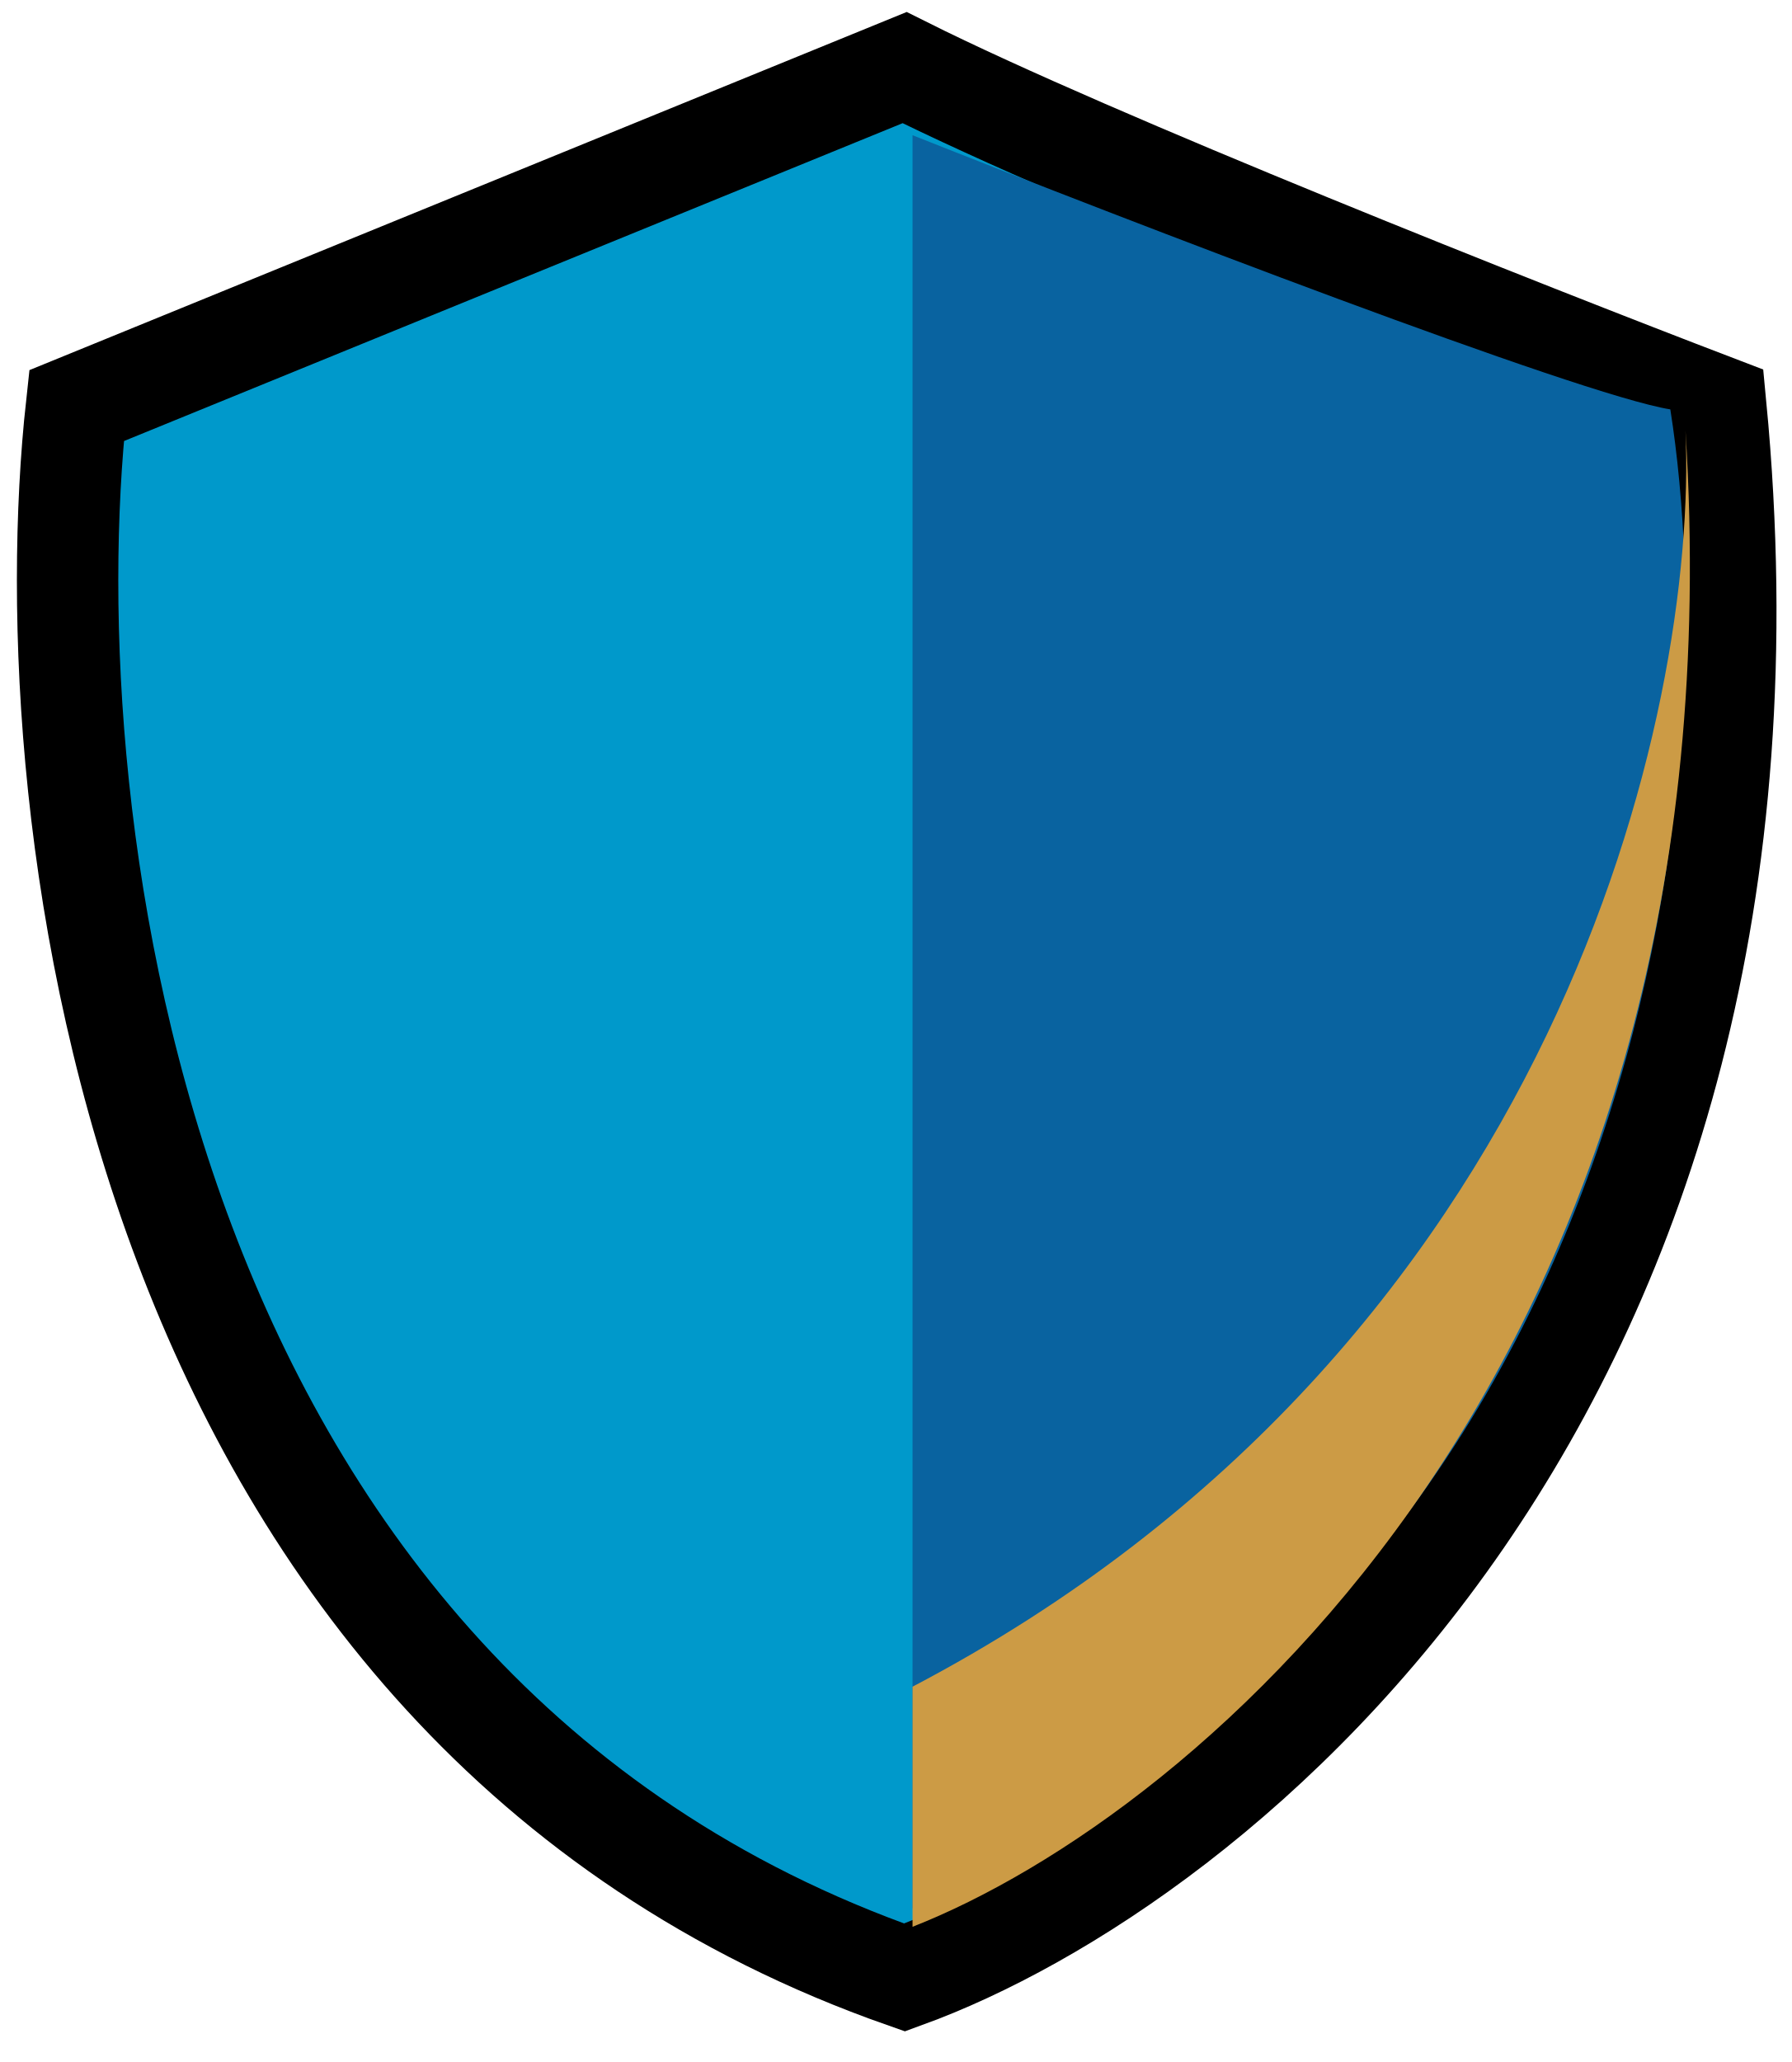
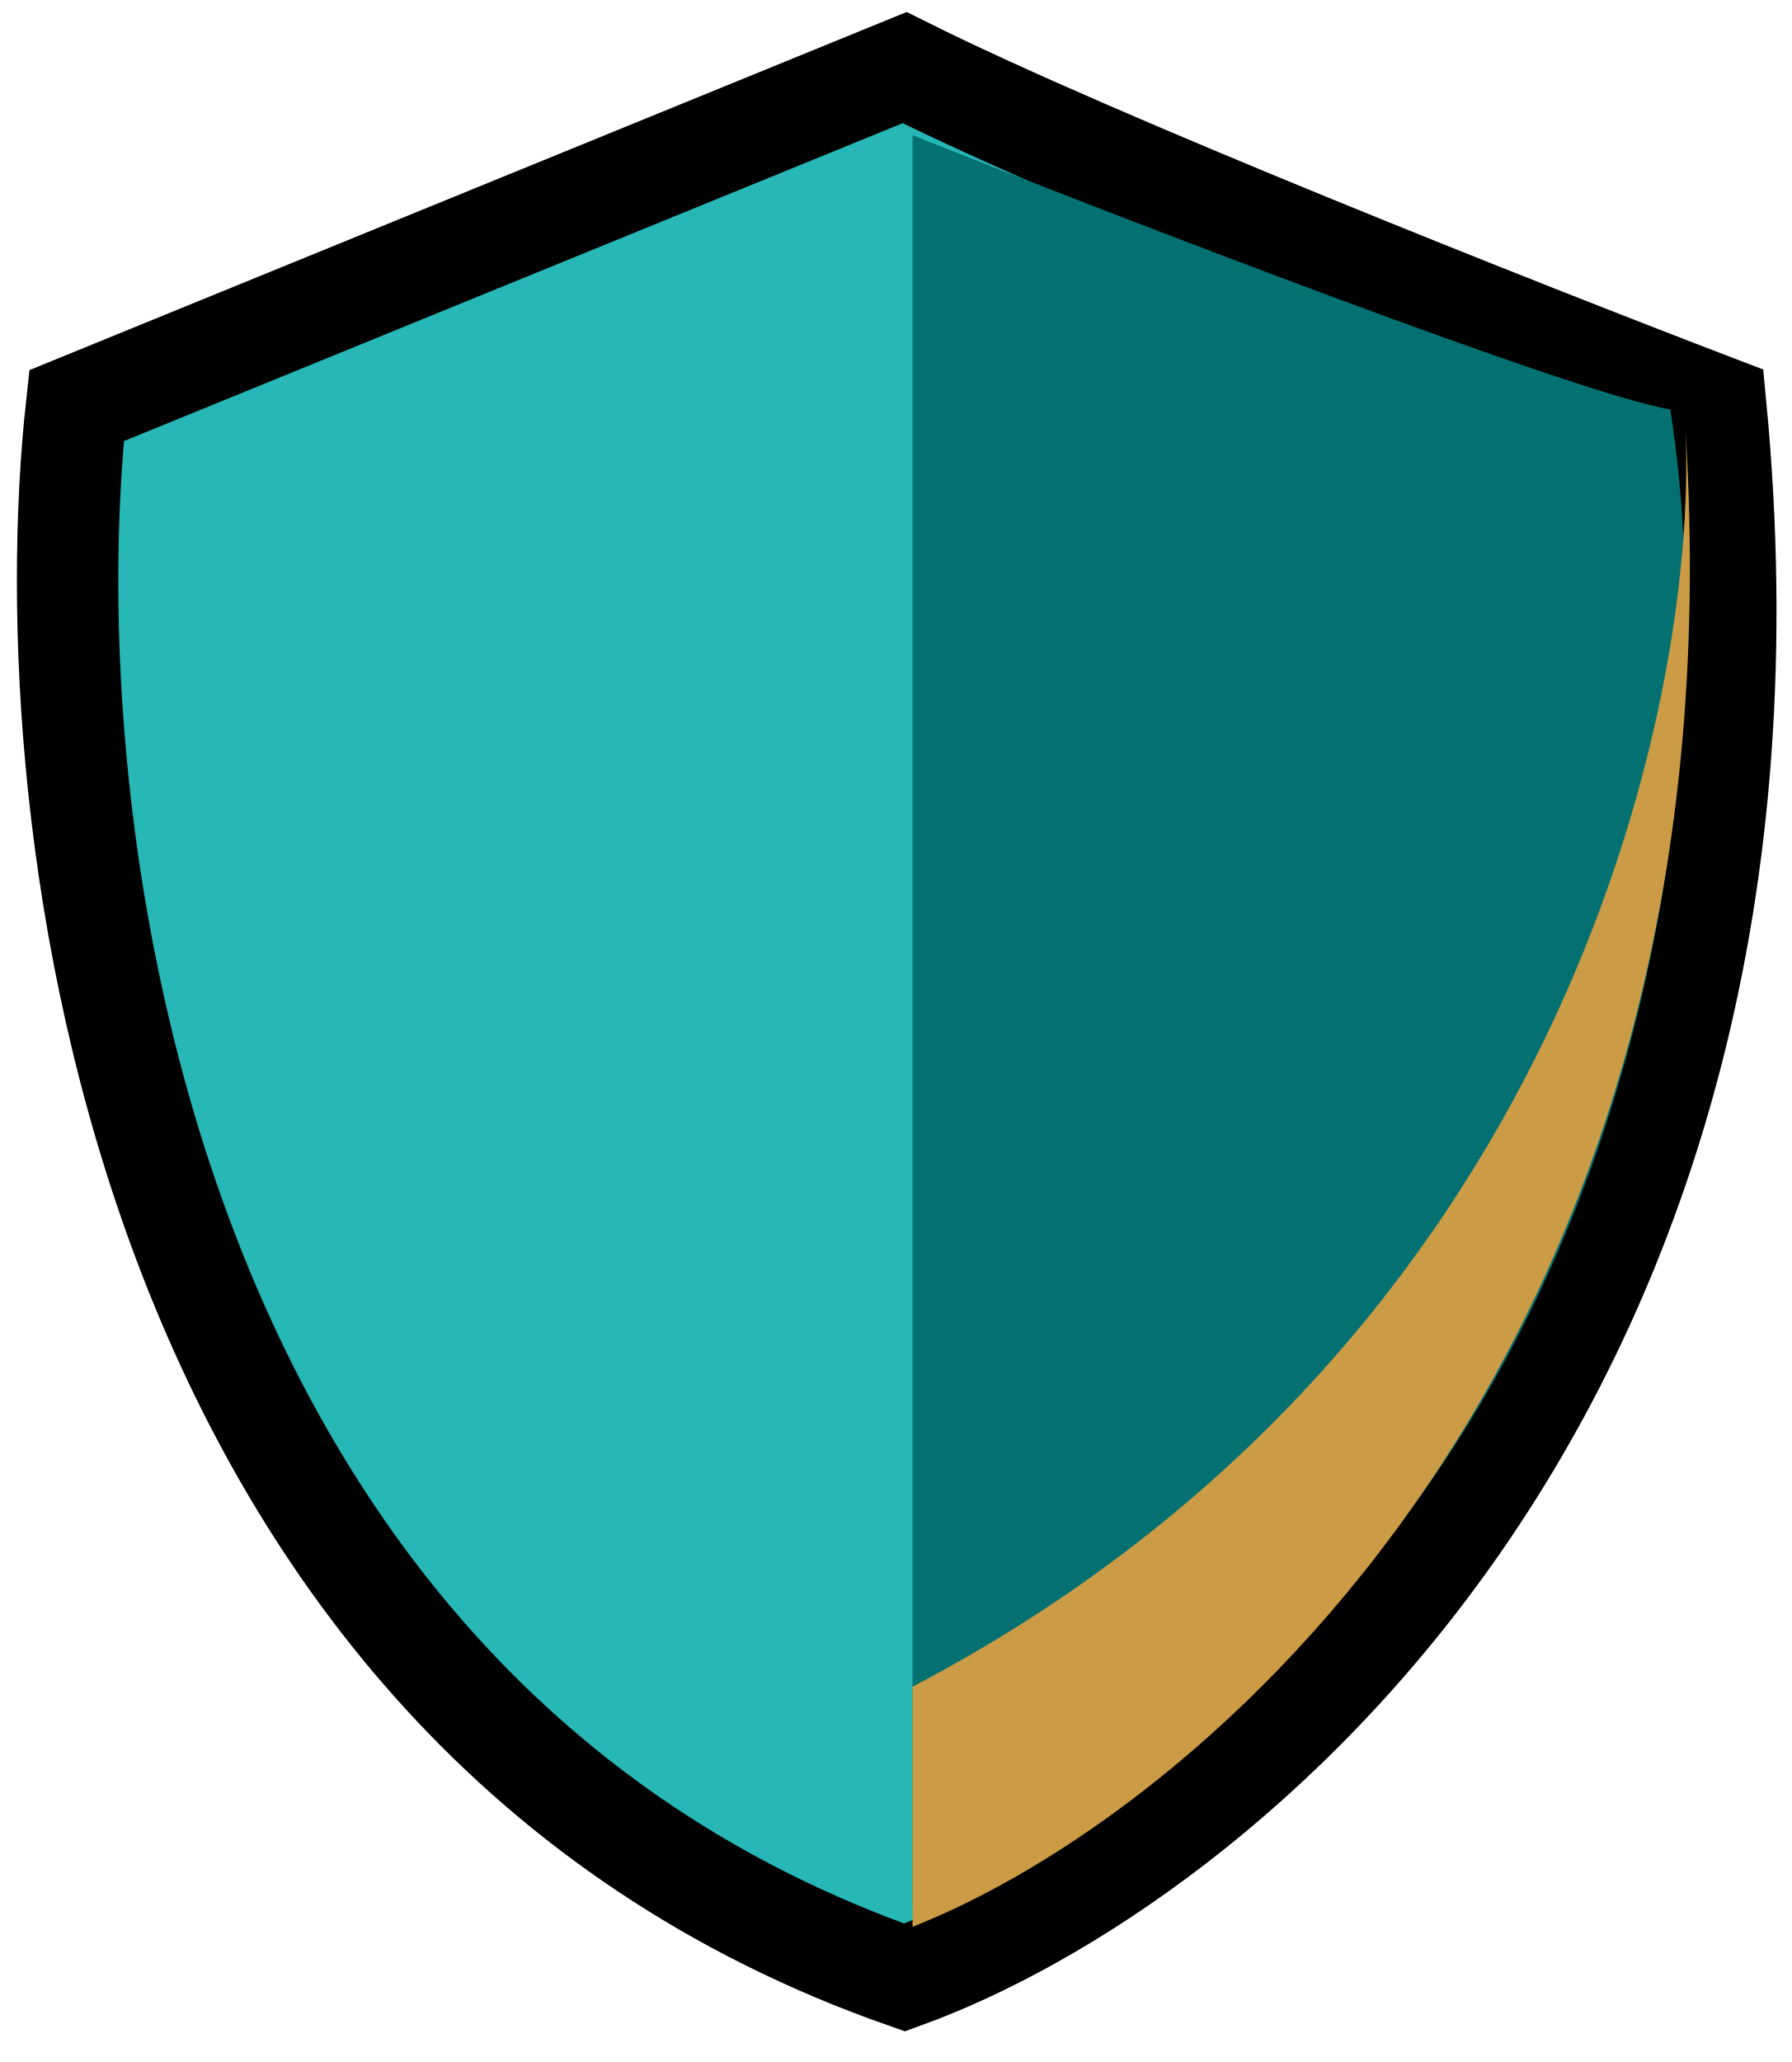
<svg xmlns="http://www.w3.org/2000/svg" width="53" height="61" viewBox="0 0 53 61" fill="none">
-   <path d="M50.765 12C53.565 41.2 35.932 55.167 26.765 58.5C3.965 50.5 0.932 24.167 2.265 12L26.765 2C32.365 4.8 45.099 9.833 50.765 12Z" fill="#0099CB" stroke="black" stroke-width="3" />
-   <path d="M27 4V56.454C48.973 46.504 51.103 22.746 49.421 12.111C46.731 11.679 33.353 6.524 27 4Z" fill="#0963A0" />
+   <path d="M50.765 12C53.565 41.2 35.932 55.167 26.765 58.5C3.965 50.5 0.932 24.167 2.265 12L26.765 2C32.365 4.8 45.099 9.833 50.765 12Z" fill="#27B7B7" stroke="black" stroke-width="3" />
+   <path d="M27 4V56.454C48.973 46.504 51.103 22.746 49.421 12.111C46.731 11.679 33.353 6.524 27 4Z" fill="#037171" />
  <path d="M49.87 12.742C51.613 40.28 35.349 53.722 27 57V49.897C46.168 39.843 50.233 20.938 49.87 12.742Z" fill="#CC9B45" />
</svg>
